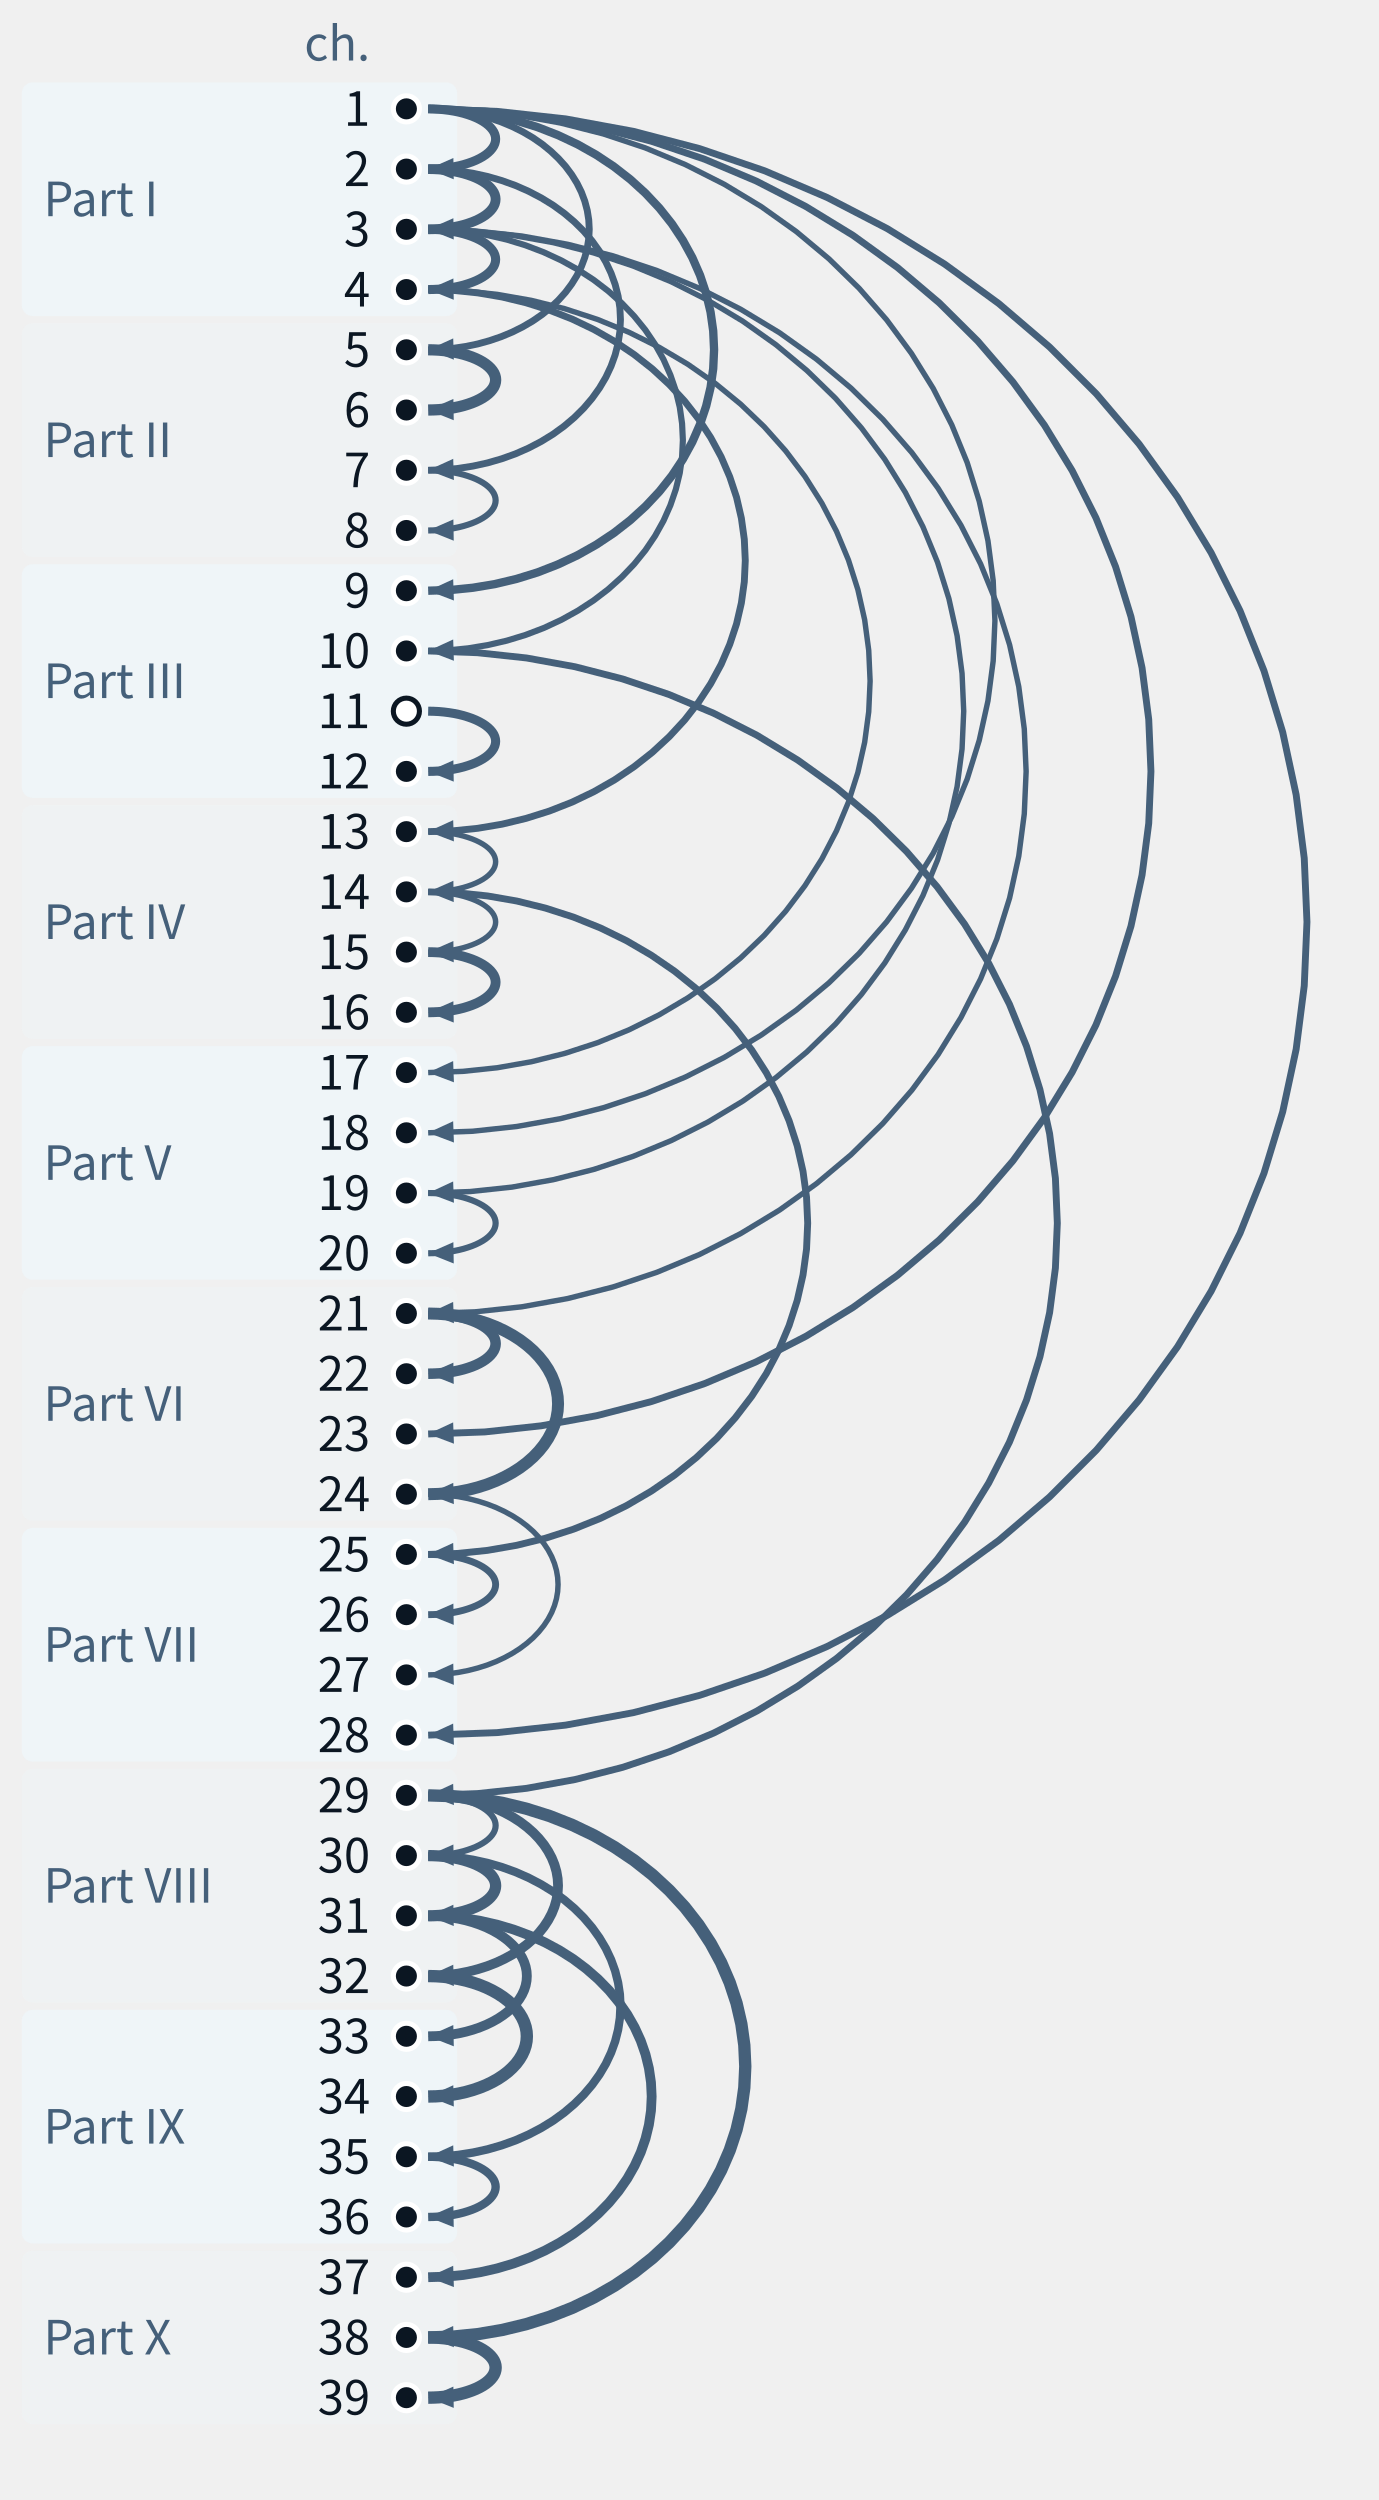
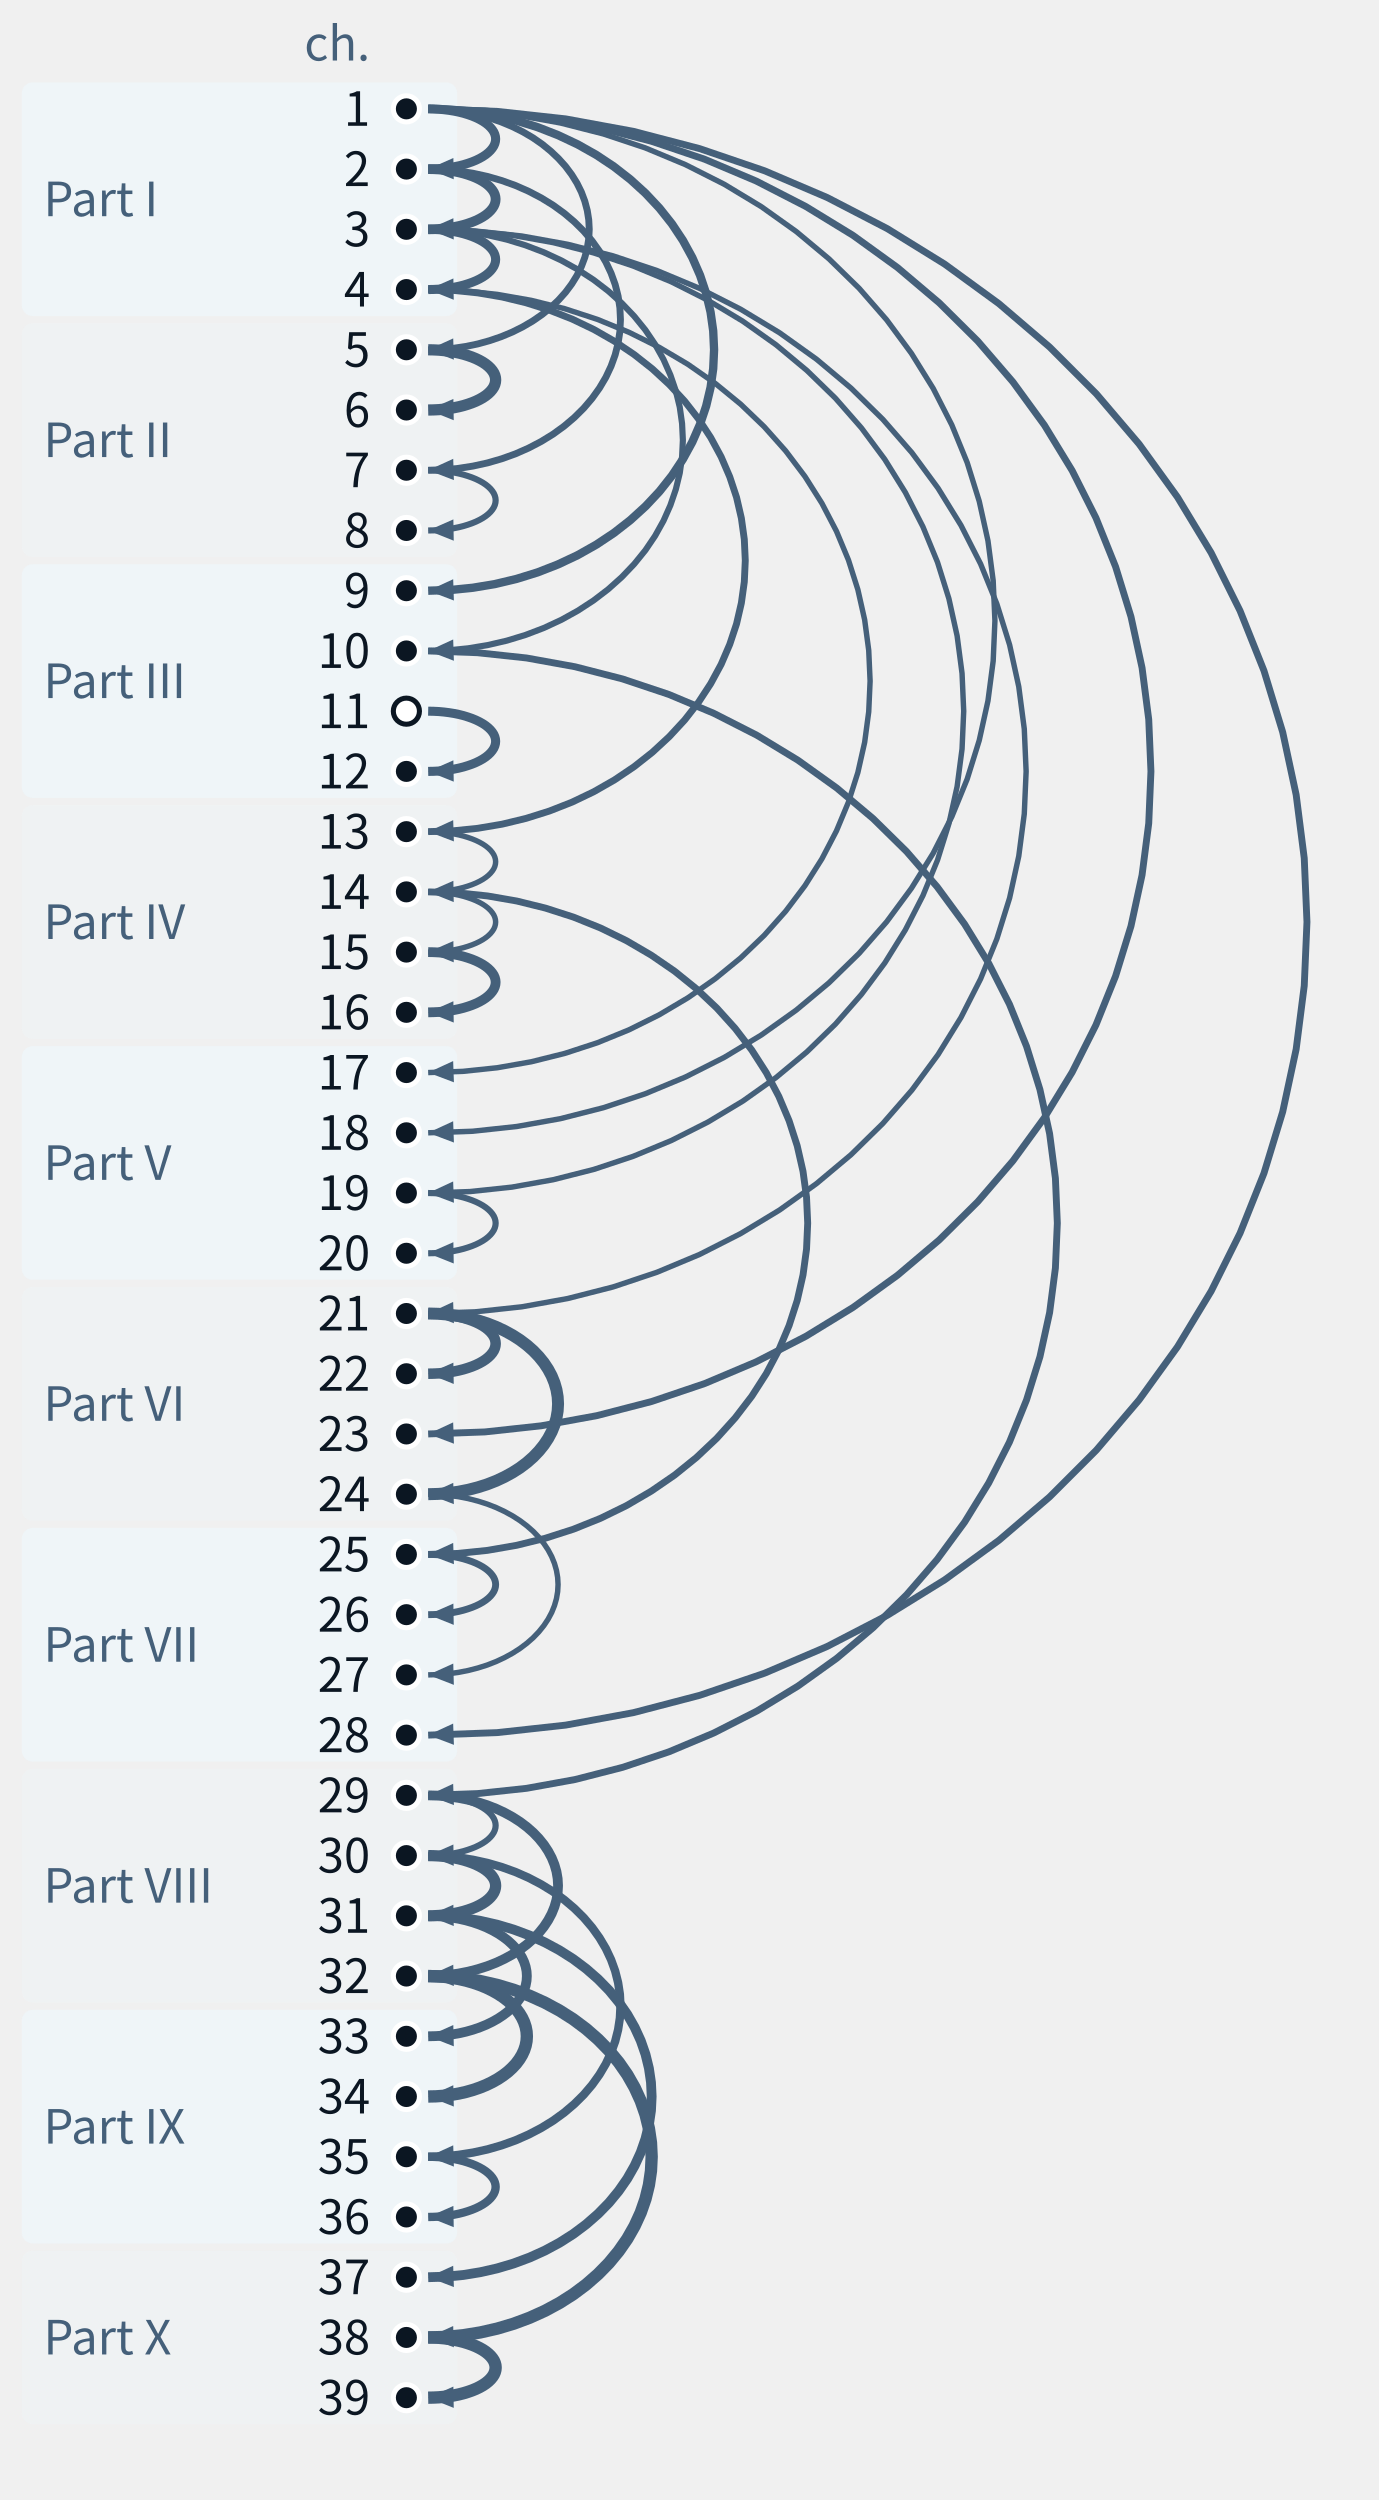
- <svg xmlns="http://www.w3.org/2000/svg" class="tr-fig" data-tr-fig="coda-dependency-tree" data-lang="en" viewBox="0 0 380 689" width="380" height="689" font-family="'Noto Sans SC', 'Noto Sans CJK SC', 'Source Sans 3', 'PingFang SC', 'Microsoft YaHei', system-ui, sans-serif" role="img" aria-label="39 dots run down the page for chapters 1 to 39, grouped on the left into the parts with their names. Every dot except chapter 1 and the hollow ones receives one arrow, an arc bulging to the right, from the chapter it refers back to most; the thicker the arrow, the more mentions. Chapter 1 sends 6 (to chapters 2, 5, 9, 18, 23, 28); chapter 3 sends 4 (to chapters 4, 10, 19, 21); chapter 29 sends 3 (to chapters 30, 32, 38). Chapter 11 is a hollow dot with no arrow.">
+ <svg xmlns="http://www.w3.org/2000/svg" class="tr-fig" data-tr-fig="coda-dependency-tree" data-lang="en" viewBox="0 0 380 689" width="380" height="689" font-family="'Noto Sans SC', 'Noto Sans CJK SC', 'Source Sans 3', 'PingFang SC', 'Microsoft YaHei', system-ui, sans-serif" role="img" aria-label="39 dots run down the page for chapters 1 to 39, grouped on the left into the parts with their names. Every dot except chapter 1 and the hollow ones receives one arrow, an arc bulging to the right, from the chapter it refers back to most; the thicker the arrow, the more mentions. Chapter 1 sends 6 (to chapters 2, 5, 9, 18, 23, 28); chapter 3 sends 4 (to chapters 4, 10, 19, 21); chapter 2 sends 2 (to chapters 3, 7). Chapter 11 is a hollow dot with no arrow.">
  <style>.ts-ink{stroke:#0b1622}.tf-ink{fill:#0b1622}.ts-dim{stroke:#45607a}.tf-dim{fill:#45607a}.ts-faint{stroke:#9db3c4}.tf-faint{fill:#9db3c4}.ts-edge{stroke:#b9d0dd}.tf-edge{fill:#b9d0dd}.ts-hot{stroke:#5f9bb5}.tf-hot{fill:#5f9bb5}.ts-bg{stroke:#ffffff}.tf-bg{fill:#ffffff}.ts-panel{stroke:#eef5f9}.tf-panel{fill:#eef5f9}.ts-sheet{stroke:#f7fbfd}.tf-sheet{fill:#f7fbfd}.ts-cyan{stroke:#007c8a}.tf-cyan{fill:#007c8a}.ts-magenta{stroke:#b0128f}.tf-magenta{fill:#b0128f}.ts-amber{stroke:#946200}.tf-amber{fill:#946200}.ts-violet{stroke:#5a45c8}.tf-violet{fill:#5a45c8}.ts-ok{stroke:#087a4c}.tf-ok{fill:#087a4c}.ts-warn{stroke:#c21f3a}.tf-warn{fill:#c21f3a}.ts-blue{stroke:#1d5fd0}.tf-blue{fill:#1d5fd0}.ts-orange{stroke:#b85410}.tf-orange{fill:#b85410}.ts-sigma{stroke:#28405a}.tf-sigma{fill:#28405a}@media (prefers-color-scheme:dark){.ts-ink{stroke:#d4efff}.tf-ink{fill:#d4efff}.ts-dim{stroke:#6f8ea5}.tf-dim{fill:#6f8ea5}.ts-faint{stroke:#34506a}.tf-faint{fill:#34506a}.ts-edge{stroke:#143049}.tf-edge{fill:#143049}.ts-hot{stroke:#1f5d7c}.tf-hot{fill:#1f5d7c}.ts-bg{stroke:#03060c}.tf-bg{fill:#03060c}.ts-panel{stroke:#07101b}.tf-panel{fill:#07101b}.ts-sheet{stroke:#050c16}.tf-sheet{fill:#050c16}.ts-cyan{stroke:#19f0ff}.tf-cyan{fill:#19f0ff}.ts-magenta{stroke:#ff2fd0}.tf-magenta{fill:#ff2fd0}.ts-amber{stroke:#ffc83d}.tf-amber{fill:#ffc83d}.ts-violet{stroke:#9d8cff}.tf-violet{fill:#9d8cff}.ts-ok{stroke:#46ffb2}.tf-ok{fill:#46ffb2}.ts-warn{stroke:#ff5064}.tf-warn{fill:#ff5064}.ts-blue{stroke:#2a7bff}.tf-blue{fill:#2a7bff}.ts-orange{stroke:#ff8a3c}.tf-orange{fill:#ff8a3c}.ts-sigma{stroke:#cfe3ff}.tf-sigma{fill:#cfe3ff}}</style>
  <rect x="6" y="22.7" width="120" height="64.4" rx="3" class="tf-panel" fill-opacity="0.9" />
  <text class="tf-dim" x="12" y="59.58" font-size="13">Part I</text>
  <rect x="6" y="89.1" width="120" height="64.4" rx="3" class="tf-panel" fill-opacity="0.35" />
  <text class="tf-dim" x="12" y="125.98" font-size="13">Part II</text>
  <rect x="6" y="155.5" width="120" height="64.4" rx="3" class="tf-panel" fill-opacity="0.9" />
  <text class="tf-dim" x="12" y="192.38" font-size="13">Part III</text>
  <rect x="6" y="221.9" width="120" height="64.4" rx="3" class="tf-panel" fill-opacity="0.35" />
  <text class="tf-dim" x="12" y="258.78" font-size="13">Part IV</text>
  <rect x="6" y="288.3" width="120" height="64.4" rx="3" class="tf-panel" fill-opacity="0.9" />
  <text class="tf-dim" x="12" y="325.18" font-size="13">Part V</text>
  <rect x="6" y="354.7" width="120" height="64.4" rx="3" class="tf-panel" fill-opacity="0.35" />
  <text class="tf-dim" x="12" y="391.58" font-size="13">Part VI</text>
  <rect x="6" y="421.1" width="120" height="64.4" rx="3" class="tf-panel" fill-opacity="0.9" />
  <text class="tf-dim" x="12" y="457.98" font-size="13">Part VII</text>
  <rect x="6" y="487.5" width="120" height="64.4" rx="3" class="tf-panel" fill-opacity="0.35" />
  <text class="tf-dim" x="12" y="524.38" font-size="13">Part VIII</text>
  <rect x="6" y="553.9" width="120" height="64.4" rx="3" class="tf-panel" fill-opacity="0.9" />
  <text class="tf-dim" x="12" y="590.78" font-size="13">Part IX</text>
  <rect x="6" y="620.3" width="120" height="47.8" rx="3" class="tf-panel" fill-opacity="0.35" />
  <text class="tf-dim" x="12" y="648.88" font-size="13">Part X</text>
  <path d="M118 30 L137 30.69 L155.89 32.76 L174.54 36.19 L192.84 40.97 L210.69 47.06 L227.96 54.43 L244.55 63.02 L260.36 72.8 L275.3 83.69 L289.26 95.64 L302.17 108.56 L313.94 122.38 L324.51 137.01 L333.8 152.36 L341.76 168.34 L348.35 184.85 L353.51 201.78 L357.22 219.04 L359.45 236.52 L360.2 254.1 L359.45 271.68 L357.22 289.16 L353.51 306.42 L348.35 323.35 L341.76 339.86 L333.8 355.84 L324.51 371.19 L313.94 385.82 L302.17 399.64 L289.26 412.56 L275.3 424.51 L260.36 435.4 L244.55 445.18 L227.96 453.77 L210.69 461.14 L192.84 467.23 L174.54 472.01 L155.89 475.44 L137 477.51 L118 478.2" class="ts-dim" stroke-width="1.9" stroke-linejoin="round" fill="none" />
  <path d="M118 478.2 L124.89 475.01 L125.1 480.88Z" class="tf-dim" />
  <path d="M118 30 L133.63 30.56 L149.16 32.25 L164.5 35.05 L179.56 38.94 L194.23 43.9 L208.43 49.9 L222.08 56.91 L235.09 64.87 L247.37 73.75 L258.86 83.48 L269.47 94.01 L279.16 105.27 L287.85 117.19 L295.49 129.7 L302.04 142.72 L307.45 156.17 L311.7 169.97 L314.75 184.04 L316.59 198.27 L317.2 212.6 L316.59 226.93 L314.75 241.16 L311.7 255.23 L307.45 269.03 L302.04 282.48 L295.49 295.5 L287.85 308.01 L279.16 319.93 L269.47 331.19 L258.86 341.72 L247.37 351.45 L235.09 360.33 L222.08 368.29 L208.43 375.3 L194.23 381.3 L179.56 386.26 L164.5 390.15 L149.16 392.95 L133.63 394.64 L118 395.2" class="ts-dim" stroke-width="1.9" stroke-linejoin="round" fill="none" />
  <path d="M118 395.2 L124.89 392.01 L125.1 397.89Z" class="tf-dim" />
  <path d="M118 179.4 L131.6 179.89 L145.13 181.34 L158.48 183.76 L171.58 187.12 L184.36 191.4 L196.72 196.59 L208.6 202.64 L219.92 209.52 L230.61 217.18 L240.61 225.59 L249.85 234.68 L258.28 244.41 L265.85 254.7 L272.5 265.51 L278.2 276.75 L282.91 288.37 L286.61 300.29 L289.27 312.43 L290.87 324.73 L291.4 337.1 L290.87 349.47 L289.27 361.77 L286.61 373.91 L282.91 385.83 L278.2 397.45 L272.5 408.69 L265.85 419.5 L258.28 429.79 L249.85 439.52 L240.61 448.61 L230.61 457.02 L219.92 464.68 L208.6 471.56 L196.72 477.61 L184.36 482.8 L171.58 487.08 L158.48 490.44 L145.13 492.86 L131.6 494.31 L118 494.8" class="ts-dim" stroke-width="1.9" stroke-linejoin="round" fill="none" />
  <path d="M118 494.8 L124.89 491.61 L125.1 497.49Z" class="tf-dim" />
  <path d="M118 63.2 L130.93 63.66 L143.78 65.04 L156.47 67.33 L168.93 70.51 L181.07 74.57 L192.82 79.48 L204.11 85.22 L214.87 91.73 L225.03 99 L234.53 106.96 L243.31 115.57 L251.33 124.78 L258.52 134.54 L264.84 144.77 L270.26 155.43 L274.73 166.43 L278.25 177.72 L280.77 189.23 L282.29 200.88 L282.8 212.6 L282.29 224.32 L280.77 235.97 L278.25 247.48 L274.73 258.77 L270.26 269.77 L264.84 280.43 L258.52 290.66 L251.33 300.42 L243.31 309.63 L234.53 318.24 L225.03 326.2 L214.87 333.47 L204.11 339.98 L192.82 345.72 L181.07 350.63 L168.93 354.69 L156.47 357.87 L143.78 360.16 L130.93 361.54 L118 362" class="ts-dim" stroke-width="1.5" stroke-linejoin="round" fill="none" />
  <path d="M118 362 L124.89 358.81 L125.1 364.69Z" class="tf-dim" />
  <path d="M118 30 L130.26 30.43 L142.44 31.74 L154.46 33.9 L166.27 36.91 L177.78 40.74 L188.91 45.38 L199.61 50.79 L209.81 56.95 L219.44 63.81 L228.45 71.33 L236.78 79.46 L244.37 88.16 L251.18 97.38 L257.18 107.04 L262.31 117.1 L266.56 127.5 L269.88 138.16 L272.28 149.03 L273.72 160.03 L274.2 171.1 L273.72 182.17 L272.28 193.17 L269.88 204.04 L266.56 214.7 L262.31 225.1 L257.18 235.16 L251.18 244.82 L244.37 254.04 L236.78 262.74 L228.45 270.87 L219.44 278.39 L209.81 285.25 L199.61 291.41 L188.91 296.82 L177.78 301.46 L166.27 305.29 L154.46 308.3 L142.44 310.46 L130.26 311.77 L118 312.2" class="ts-dim" stroke-width="1.5" stroke-linejoin="round" fill="none" />
  <path d="M118 312.2 L124.89 309.01 L125.1 314.89Z" class="tf-dim" />
  <path d="M118 63.2 L129.58 63.61 L141.09 64.83 L152.46 66.87 L163.61 69.7 L174.48 73.31 L185.01 77.67 L195.12 82.77 L204.76 88.56 L213.86 95.02 L222.37 102.1 L230.24 109.75 L237.41 117.94 L243.85 126.61 L249.51 135.71 L254.36 145.18 L258.38 154.96 L261.52 165 L263.78 175.23 L265.14 185.58 L265.6 196 L265.14 206.42 L263.78 216.77 L261.52 227 L258.38 237.04 L254.36 246.82 L249.51 256.29 L243.85 265.39 L237.41 274.06 L230.24 282.25 L222.37 289.9 L213.86 296.98 L204.76 303.44 L195.12 309.23 L185.01 314.33 L174.48 318.69 L163.61 322.3 L152.46 325.13 L141.09 327.17 L129.58 328.39 L118 328.8" class="ts-dim" stroke-width="1.5" stroke-linejoin="round" fill="none" />
  <path d="M118 328.8 L124.89 325.61 L125.1 331.49Z" class="tf-dim" />
  <path d="M118 79.8 L127.56 80.13 L137.05 81.13 L146.43 82.78 L155.64 85.08 L164.61 88.01 L173.3 91.56 L181.64 95.7 L189.59 100.41 L197.1 105.65 L204.13 111.4 L210.62 117.62 L216.54 124.28 L221.85 131.32 L226.52 138.71 L230.53 146.41 L233.84 154.36 L236.43 162.51 L238.3 170.82 L239.42 179.23 L239.8 187.7 L239.42 196.17 L238.3 204.58 L236.43 212.89 L233.84 221.04 L230.53 228.99 L226.52 236.69 L221.85 244.08 L216.54 251.12 L210.62 257.78 L204.13 264 L197.1 269.75 L189.59 274.99 L181.64 279.7 L173.3 283.84 L164.61 287.39 L155.64 290.32 L146.43 292.62 L137.05 294.27 L127.56 295.27 L118 295.6" class="ts-dim" stroke-width="1.5" stroke-linejoin="round" fill="none" />
  <path d="M118 295.6 L124.89 292.42 L125.1 298.29Z" class="tf-dim" />
  <path d="M118 245.8 L126.21 246.08 L134.36 246.92 L142.42 248.32 L150.32 250.27 L158.03 252.75 L165.49 255.75 L172.65 259.25 L179.48 263.24 L185.93 267.67 L191.96 272.54 L197.54 277.81 L202.62 283.44 L207.19 289.4 L211.2 295.65 L214.64 302.16 L217.48 308.89 L219.71 315.79 L221.31 322.82 L222.28 329.94 L222.6 337.1 L222.28 344.26 L221.31 351.38 L219.71 358.41 L217.48 365.31 L214.64 372.04 L211.2 378.55 L207.19 384.8 L202.62 390.76 L197.54 396.39 L191.96 401.66 L185.93 406.53 L179.48 410.96 L172.65 414.95 L165.49 418.45 L158.03 421.45 L150.32 423.93 L142.42 425.88 L134.36 427.28 L126.21 428.12 L118 428.4" class="ts-dim" stroke-width="1.9" stroke-linejoin="round" fill="none" />
  <path d="M118 428.4 L124.9 425.22 L125.1 431.1Z" class="tf-dim" />
  <path d="M118 79.8 L124.86 80.03 L131.67 80.72 L138.4 81.86 L145.01 83.46 L151.45 85.49 L157.68 87.94 L163.67 90.81 L169.37 94.07 L174.76 97.7 L179.8 101.68 L184.46 105.99 L188.71 110.59 L192.52 115.47 L195.87 120.59 L198.75 125.91 L201.12 131.42 L202.99 137.06 L204.32 142.81 L205.13 148.64 L205.4 154.5 L205.13 160.36 L204.32 166.19 L202.99 171.94 L201.12 177.58 L198.75 183.09 L195.87 188.41 L192.52 193.53 L188.71 198.41 L184.46 203.01 L179.8 207.32 L174.76 211.3 L169.37 214.93 L163.67 218.19 L157.68 221.06 L151.45 223.51 L145.01 225.54 L138.4 227.14 L131.67 228.28 L124.86 228.97 L118 229.2" class="ts-dim" stroke-width="1.9" stroke-linejoin="round" fill="none" />
  <path d="M118 229.2 L124.9 226.03 L125.09 231.9Z" class="tf-dim" />
-   <path d="M118 494.8 L124.86 495.03 L131.67 495.72 L138.4 496.86 L145.01 498.46 L151.45 500.49 L157.68 502.94 L163.67 505.81 L169.37 509.07 L174.76 512.7 L179.8 516.68 L184.46 520.99 L188.71 525.59 L192.52 530.47 L195.87 535.59 L198.75 540.91 L201.12 546.42 L202.99 552.06 L204.32 557.81 L205.13 563.64 L205.4 569.5 L205.13 575.36 L204.32 581.19 L202.99 586.94 L201.12 592.58 L198.75 598.09 L195.87 603.41 L192.52 608.53 L188.71 613.41 L184.46 618.01 L179.8 622.32 L174.76 626.3 L169.37 629.93 L163.67 633.19 L157.68 636.06 L151.45 638.51 L145.01 640.54 L138.4 642.14 L131.67 643.28 L124.86 643.97 L118 644.2" class="ts-dim" stroke-width="3.4" stroke-linejoin="round" fill="none" />
-   <path d="M118 644.2 L124.9 641.03 L125.09 646.9Z" class="tf-dim" />
  <path d="M118 30 L124.18 30.2 L130.33 30.82 L136.4 31.83 L142.35 33.25 L148.16 35.05 L153.77 37.24 L159.17 39.78 L164.32 42.68 L169.18 45.91 L173.72 49.45 L177.92 53.28 L181.75 57.37 L185.19 61.71 L188.21 66.26 L190.8 70.99 L192.94 75.88 L194.62 80.9 L195.83 86.01 L196.56 91.19 L196.8 96.4 L196.56 101.61 L195.83 106.79 L194.62 111.9 L192.94 116.92 L190.8 121.81 L188.21 126.54 L185.19 131.09 L181.75 135.43 L177.92 139.52 L173.72 143.35 L169.18 146.89 L164.32 150.12 L159.17 153.02 L153.77 155.56 L148.16 157.75 L142.35 159.55 L136.4 160.97 L130.33 161.98 L124.18 162.6 L118 162.8" class="ts-dim" stroke-width="2.3" stroke-linejoin="round" fill="none" />
  <path d="M118 162.8 L124.9 159.63 L125.09 165.51Z" class="tf-dim" />
  <path d="M118 63.2 L123.51 63.38 L128.98 63.92 L134.39 64.81 L139.69 66.04 L144.86 67.62 L149.87 69.53 L154.68 71.76 L159.26 74.3 L163.59 77.12 L167.64 80.22 L171.38 83.57 L174.79 87.15 L177.86 90.94 L180.55 94.92 L182.86 99.07 L184.76 103.35 L186.26 107.74 L187.34 112.21 L187.98 116.74 L188.2 121.3 L187.98 125.86 L187.34 130.39 L186.26 134.86 L184.76 139.25 L182.86 143.53 L180.55 147.68 L177.86 151.66 L174.79 155.45 L171.38 159.03 L167.64 162.38 L163.59 165.48 L159.26 168.3 L154.68 170.84 L149.87 173.07 L144.86 174.98 L139.69 176.56 L134.39 177.79 L128.98 178.68 L123.51 179.22 L118 179.4" class="ts-dim" stroke-width="1.7" stroke-linejoin="round" fill="none" />
  <path d="M118 179.4 L124.9 176.23 L125.09 182.11Z" class="tf-dim" />
  <path d="M118 528 L122.83 528.15 L127.64 528.61 L132.38 529.38 L137.04 530.44 L141.57 531.79 L145.97 533.43 L150.19 535.34 L154.21 537.51 L158.01 539.93 L161.56 542.59 L164.84 545.46 L167.84 548.53 L170.52 551.78 L172.89 555.19 L174.91 558.74 L176.59 562.41 L177.9 566.17 L178.84 570.01 L179.41 573.89 L179.6 577.8 L179.41 581.71 L178.84 585.59 L177.9 589.43 L176.59 593.19 L174.91 596.86 L172.89 600.41 L170.52 603.82 L167.84 607.07 L164.84 610.14 L161.56 613.01 L158.01 615.67 L154.21 618.09 L150.19 620.26 L145.97 622.17 L141.57 623.81 L137.04 625.16 L132.38 626.22 L127.64 626.99 L122.83 627.45 L118 627.6" class="ts-dim" stroke-width="2.7" stroke-linejoin="round" fill="none" />
  <path d="M118 627.6 L124.9 624.44 L125.09 630.32Z" class="tf-dim" />
+   <path d="M118 544.6 L122.83 544.75 L127.64 545.21 L132.38 545.98 L137.04 547.04 L141.57 548.39 L145.97 550.03 L150.19 551.94 L154.21 554.11 L158.01 556.53 L161.56 559.19 L164.84 562.06 L167.84 565.13 L170.52 568.38 L172.89 571.79 L174.91 575.34 L176.59 579.01 L177.9 582.77 L178.84 586.61 L179.41 590.49 L179.6 594.4 L179.41 598.31 L178.84 602.19 L177.9 606.03 L176.59 609.79 L174.91 613.46 L172.89 617.01 L170.52 620.42 L167.84 623.67 L164.84 626.74 L161.56 629.61 L158.01 632.27 L154.21 634.69 L150.19 636.86 L145.97 638.77 L141.57 640.41 L137.04 641.76 L132.38 642.82 L127.64 643.59 L122.83 644.05 L118 644.2" class="ts-dim" stroke-width="3.4" stroke-linejoin="round" fill="none" />
+   <path d="M118 644.2 L124.9 641.04 L125.09 646.92Z" class="tf-dim" />
  <path d="M118 46.6 L122.16 46.73 L126.29 47.11 L130.37 47.75 L134.38 48.63 L138.28 49.76 L142.06 51.12 L145.69 52.72 L149.15 54.53 L152.42 56.54 L155.48 58.76 L158.3 61.15 L160.88 63.71 L163.19 66.42 L165.22 69.26 L166.97 72.22 L168.41 75.28 L169.54 78.41 L170.35 81.61 L170.84 84.84 L171 88.1 L170.84 91.36 L170.35 94.59 L169.54 97.79 L168.41 100.92 L166.97 103.98 L165.22 106.94 L163.19 109.78 L160.88 112.49 L158.3 115.05 L155.48 117.44 L152.42 119.66 L149.15 121.67 L145.69 123.48 L142.06 125.08 L138.28 126.44 L134.38 127.57 L130.37 128.45 L126.29 129.09 L122.16 129.47 L118 129.6" class="ts-dim" stroke-width="1.9" stroke-linejoin="round" fill="none" />
  <path d="M118 129.6 L124.91 126.45 L125.09 132.32Z" class="tf-dim" />
  <path d="M118 511.4 L122.16 511.53 L126.29 511.91 L130.37 512.55 L134.38 513.43 L138.28 514.56 L142.06 515.92 L145.69 517.52 L149.15 519.33 L152.42 521.34 L155.48 523.56 L158.3 525.95 L160.88 528.51 L163.19 531.22 L165.22 534.06 L166.97 537.02 L168.41 540.08 L169.54 543.21 L170.35 546.41 L170.84 549.64 L171 552.9 L170.84 556.16 L170.35 559.39 L169.54 562.59 L168.41 565.72 L166.97 568.78 L165.22 571.74 L163.19 574.58 L160.88 577.29 L158.3 579.85 L155.48 582.24 L152.42 584.46 L149.15 586.47 L145.69 588.28 L142.06 589.88 L138.28 591.24 L134.38 592.37 L130.37 593.25 L126.29 593.89 L122.16 594.27 L118 594.4" class="ts-dim" stroke-width="2.3" stroke-linejoin="round" fill="none" />
  <path d="M118 594.4 L124.91 591.25 L125.09 597.12Z" class="tf-dim" />
  <path d="M118 30 L121.48 30.1 L124.95 30.41 L128.36 30.92 L131.72 31.62 L134.99 32.53 L138.16 33.62 L141.2 34.89 L144.1 36.34 L146.84 37.95 L149.4 39.72 L151.76 41.64 L153.92 43.69 L155.86 45.85 L157.56 48.13 L159.02 50.49 L160.23 52.94 L161.17 55.45 L161.85 58.01 L162.26 60.6 L162.4 63.2 L162.26 65.8 L161.85 68.39 L161.17 70.95 L160.23 73.46 L159.02 75.91 L157.56 78.27 L155.86 80.55 L153.92 82.71 L151.76 84.76 L149.4 86.68 L146.84 88.45 L144.1 90.06 L141.2 91.51 L138.16 92.78 L134.99 93.87 L131.72 94.78 L128.36 95.48 L124.95 95.99 L121.48 96.3 L118 96.4" class="ts-dim" stroke-width="1.9" stroke-linejoin="round" fill="none" />
  <path d="M118 96.4 L124.91 93.26 L125.08 99.13Z" class="tf-dim" />
  <path d="M118 362 L120.81 362.08 L123.6 362.31 L126.36 362.69 L129.06 363.22 L131.7 363.9 L134.25 364.71 L136.71 365.67 L139.04 366.76 L141.25 367.97 L143.31 369.29 L145.22 370.73 L146.96 372.26 L148.52 373.89 L149.9 375.6 L151.07 377.37 L152.05 379.21 L152.81 381.09 L153.36 383 L153.69 384.95 L153.8 386.9 L153.69 388.85 L153.36 390.8 L152.81 392.71 L152.05 394.59 L151.07 396.43 L149.9 398.2 L148.52 399.91 L146.96 401.54 L145.22 403.07 L143.31 404.51 L141.25 405.83 L139.04 407.04 L136.71 408.13 L134.25 409.09 L131.7 409.9 L129.06 410.58 L126.36 411.11 L123.6 411.49 L120.81 411.72 L118 411.8" class="ts-dim" stroke-width="3.3" stroke-linejoin="round" fill="none" />
  <path d="M118 411.8 L124.92 408.67 L125.08 414.55Z" class="tf-dim" />
  <path d="M118 411.8 L120.81 411.88 L123.6 412.11 L126.36 412.49 L129.06 413.02 L131.7 413.7 L134.25 414.51 L136.71 415.47 L139.04 416.56 L141.25 417.77 L143.31 419.09 L145.22 420.53 L146.96 422.06 L148.52 423.69 L149.9 425.4 L151.07 427.17 L152.05 429.01 L152.81 430.89 L153.36 432.8 L153.69 434.75 L153.8 436.7 L153.69 438.65 L153.36 440.6 L152.81 442.51 L152.05 444.39 L151.07 446.23 L149.9 448 L148.52 449.71 L146.96 451.34 L145.22 452.87 L143.31 454.31 L141.25 455.63 L139.04 456.84 L136.71 457.93 L134.25 458.89 L131.7 459.7 L129.06 460.38 L126.36 460.91 L123.6 461.29 L120.81 461.52 L118 461.6" class="ts-dim" stroke-width="1.5" stroke-linejoin="round" fill="none" />
  <path d="M118 461.6 L124.92 458.47 L125.08 464.35Z" class="tf-dim" />
  <path d="M118 494.8 L120.81 494.88 L123.6 495.11 L126.36 495.49 L129.06 496.02 L131.7 496.7 L134.25 497.51 L136.71 498.47 L139.04 499.56 L141.25 500.77 L143.31 502.09 L145.22 503.53 L146.96 505.06 L148.52 506.69 L149.9 508.4 L151.07 510.17 L152.05 512.01 L152.81 513.89 L153.36 515.8 L153.69 517.75 L153.8 519.7 L153.69 521.65 L153.36 523.6 L152.81 525.51 L152.05 527.39 L151.07 529.23 L149.9 531 L148.52 532.71 L146.96 534.34 L145.22 535.87 L143.31 537.31 L141.25 538.63 L139.04 539.84 L136.71 540.93 L134.25 541.89 L131.7 542.7 L129.06 543.38 L126.36 543.91 L123.6 544.29 L120.81 544.52 L118 544.6" class="ts-dim" stroke-width="2.7" stroke-linejoin="round" fill="none" />
  <path d="M118 544.6 L124.92 541.47 L125.08 547.35Z" class="tf-dim" />
  <path d="M118 528 L120.13 528.05 L122.26 528.2 L124.35 528.46 L126.41 528.81 L128.41 529.26 L130.35 529.81 L132.21 530.45 L133.99 531.17 L135.66 531.98 L137.23 532.86 L138.68 533.82 L140.01 534.84 L141.19 535.93 L142.24 537.06 L143.13 538.25 L143.87 539.47 L144.45 540.72 L144.87 542 L145.12 543.3 L145.2 544.6 L145.12 545.9 L144.87 547.2 L144.45 548.48 L143.87 549.73 L143.13 550.95 L142.24 552.14 L141.19 553.27 L140.01 554.36 L138.68 555.38 L137.23 556.34 L135.66 557.22 L133.99 558.03 L132.21 558.75 L130.35 559.39 L128.41 559.94 L126.41 560.39 L124.35 560.74 L122.26 561 L120.13 561.15 L118 561.2" class="ts-dim" stroke-width="2.7" stroke-linejoin="round" fill="none" />
  <path d="M118 561.2 L124.93 558.09 L125.07 563.97Z" class="tf-dim" />
  <path d="M118 544.6 L120.13 544.65 L122.26 544.8 L124.35 545.06 L126.41 545.41 L128.41 545.86 L130.35 546.41 L132.21 547.05 L133.99 547.77 L135.66 548.58 L137.23 549.46 L138.68 550.42 L140.01 551.44 L141.19 552.53 L142.24 553.66 L143.13 554.85 L143.87 556.07 L144.45 557.32 L144.87 558.6 L145.12 559.9 L145.2 561.2 L145.12 562.5 L144.87 563.8 L144.45 565.08 L143.87 566.33 L143.13 567.55 L142.24 568.74 L141.19 569.87 L140.01 570.96 L138.68 571.98 L137.23 572.94 L135.66 573.82 L133.99 574.63 L132.21 575.35 L130.35 575.99 L128.41 576.54 L126.41 576.99 L124.35 577.34 L122.26 577.6 L120.13 577.75 L118 577.8" class="ts-dim" stroke-width="3.4" stroke-linejoin="round" fill="none" />
  <path d="M118 577.8 L124.93 574.69 L125.07 580.57Z" class="tf-dim" />
  <path d="M118 30 L119.46 30.03 L120.91 30.1 L122.34 30.23 L123.75 30.41 L125.12 30.63 L126.44 30.9 L127.72 31.22 L128.93 31.59 L130.08 31.99 L131.15 32.43 L132.14 32.91 L133.05 33.42 L133.86 33.96 L134.57 34.53 L135.18 35.12 L135.69 35.74 L136.09 36.36 L136.37 37 L136.54 37.65 L136.6 38.3 L136.54 38.95 L136.37 39.6 L136.09 40.24 L135.69 40.86 L135.18 41.48 L134.57 42.07 L133.86 42.64 L133.05 43.18 L132.14 43.69 L131.15 44.17 L130.08 44.61 L128.93 45.01 L127.72 45.38 L126.44 45.7 L125.12 45.97 L123.75 46.19 L122.34 46.37 L120.91 46.5 L119.46 46.57 L118 46.6" class="ts-dim" stroke-width="2.5" stroke-linejoin="round" fill="none" />
  <path d="M118 46.6 L124.95 43.54 L125.05 49.42Z" class="tf-dim" />
  <path d="M118 46.6 L119.46 46.63 L120.91 46.7 L122.34 46.83 L123.75 47.01 L125.12 47.23 L126.44 47.5 L127.72 47.82 L128.93 48.19 L130.08 48.59 L131.15 49.03 L132.14 49.51 L133.05 50.02 L133.86 50.56 L134.57 51.13 L135.18 51.72 L135.69 52.34 L136.09 52.96 L136.37 53.6 L136.54 54.25 L136.6 54.9 L136.54 55.55 L136.37 56.2 L136.09 56.84 L135.69 57.46 L135.18 58.08 L134.57 58.67 L133.86 59.24 L133.05 59.78 L132.14 60.29 L131.15 60.77 L130.08 61.21 L128.93 61.61 L127.72 61.98 L126.44 62.3 L125.12 62.57 L123.75 62.79 L122.34 62.97 L120.91 63.1 L119.46 63.17 L118 63.2" class="ts-dim" stroke-width="2.7" stroke-linejoin="round" fill="none" />
  <path d="M118 63.2 L124.95 60.14 L125.05 66.02Z" class="tf-dim" />
  <path d="M118 63.2 L119.46 63.23 L120.91 63.3 L122.34 63.43 L123.75 63.61 L125.12 63.83 L126.44 64.1 L127.72 64.42 L128.93 64.79 L130.08 65.19 L131.15 65.63 L132.14 66.11 L133.05 66.62 L133.86 67.16 L134.57 67.73 L135.18 68.32 L135.69 68.94 L136.09 69.56 L136.37 70.2 L136.54 70.85 L136.6 71.5 L136.54 72.15 L136.37 72.8 L136.09 73.44 L135.69 74.06 L135.18 74.68 L134.57 75.27 L133.86 75.84 L133.05 76.38 L132.14 76.89 L131.15 77.37 L130.08 77.81 L128.93 78.21 L127.72 78.58 L126.44 78.9 L125.12 79.17 L123.75 79.39 L122.34 79.57 L120.91 79.7 L119.46 79.77 L118 79.8" class="ts-dim" stroke-width="2.5" stroke-linejoin="round" fill="none" />
  <path d="M118 79.8 L124.95 76.74 L125.05 82.62Z" class="tf-dim" />
  <path d="M118 96.4 L119.46 96.43 L120.91 96.5 L122.34 96.63 L123.75 96.81 L125.12 97.03 L126.44 97.3 L127.72 97.62 L128.93 97.99 L130.08 98.39 L131.15 98.83 L132.14 99.31 L133.05 99.82 L133.86 100.36 L134.57 100.93 L135.18 101.52 L135.69 102.14 L136.09 102.76 L136.37 103.4 L136.54 104.05 L136.6 104.7 L136.54 105.35 L136.37 106 L136.09 106.64 L135.69 107.26 L135.18 107.88 L134.57 108.47 L133.86 109.04 L133.05 109.58 L132.14 110.09 L131.15 110.57 L130.08 111.01 L128.93 111.41 L127.72 111.78 L126.44 112.1 L125.12 112.37 L123.75 112.59 L122.34 112.77 L120.91 112.9 L119.46 112.97 L118 113" class="ts-dim" stroke-width="3.1" stroke-linejoin="round" fill="none" />
  <path d="M118 113 L124.95 109.94 L125.05 115.82Z" class="tf-dim" />
  <path d="M118 129.6 L119.46 129.63 L120.91 129.7 L122.34 129.83 L123.75 130.01 L125.12 130.23 L126.44 130.5 L127.72 130.82 L128.93 131.19 L130.08 131.59 L131.15 132.03 L132.14 132.51 L133.05 133.02 L133.86 133.56 L134.57 134.13 L135.18 134.72 L135.69 135.34 L136.09 135.96 L136.37 136.6 L136.54 137.25 L136.6 137.9 L136.54 138.55 L136.37 139.2 L136.09 139.84 L135.69 140.46 L135.18 141.08 L134.57 141.67 L133.86 142.24 L133.05 142.78 L132.14 143.29 L131.15 143.77 L130.08 144.21 L128.93 144.61 L127.72 144.98 L126.44 145.3 L125.12 145.57 L123.75 145.79 L122.34 145.97 L120.91 146.1 L119.46 146.17 L118 146.2" class="ts-dim" stroke-width="1.7" stroke-linejoin="round" fill="none" />
  <path d="M118 146.2 L124.95 143.14 L125.05 149.02Z" class="tf-dim" />
  <path d="M118 196 L119.46 196.03 L120.91 196.1 L122.34 196.23 L123.75 196.41 L125.12 196.63 L126.44 196.9 L127.72 197.22 L128.93 197.59 L130.08 197.99 L131.15 198.43 L132.14 198.91 L133.05 199.42 L133.86 199.96 L134.57 200.53 L135.18 201.12 L135.69 201.74 L136.09 202.36 L136.37 203 L136.54 203.65 L136.6 204.3 L136.54 204.95 L136.37 205.6 L136.09 206.24 L135.69 206.86 L135.18 207.48 L134.57 208.07 L133.86 208.64 L133.05 209.18 L132.14 209.69 L131.15 210.17 L130.08 210.61 L128.93 211.01 L127.72 211.38 L126.44 211.7 L125.12 211.97 L123.75 212.19 L122.34 212.37 L120.91 212.5 L119.46 212.57 L118 212.6" class="ts-dim" stroke-width="2.5" stroke-linejoin="round" fill="none" />
  <path d="M118 212.6 L124.95 209.54 L125.05 215.42Z" class="tf-dim" />
  <path d="M118 229.2 L119.46 229.23 L120.91 229.3 L122.34 229.43 L123.75 229.61 L125.12 229.83 L126.44 230.1 L127.72 230.42 L128.93 230.79 L130.08 231.19 L131.15 231.63 L132.14 232.11 L133.05 232.62 L133.86 233.16 L134.57 233.73 L135.18 234.32 L135.69 234.94 L136.09 235.56 L136.37 236.2 L136.54 236.85 L136.6 237.5 L136.54 238.15 L136.37 238.8 L136.09 239.44 L135.69 240.06 L135.18 240.68 L134.57 241.27 L133.86 241.84 L133.05 242.38 L132.14 242.89 L131.15 243.37 L130.08 243.81 L128.93 244.21 L127.72 244.58 L126.44 244.9 L125.12 245.17 L123.75 245.39 L122.34 245.57 L120.91 245.7 L119.46 245.77 L118 245.8" class="ts-dim" stroke-width="1.5" stroke-linejoin="round" fill="none" />
  <path d="M118 245.8 L124.95 242.74 L125.05 248.62Z" class="tf-dim" />
  <path d="M118 245.8 L119.46 245.83 L120.91 245.9 L122.34 246.03 L123.75 246.21 L125.12 246.43 L126.44 246.7 L127.72 247.02 L128.93 247.39 L130.08 247.79 L131.15 248.23 L132.14 248.71 L133.05 249.22 L133.86 249.76 L134.57 250.33 L135.18 250.92 L135.69 251.54 L136.09 252.16 L136.37 252.8 L136.54 253.45 L136.6 254.1 L136.54 254.75 L136.37 255.4 L136.09 256.04 L135.69 256.66 L135.18 257.28 L134.57 257.87 L133.86 258.44 L133.05 258.98 L132.14 259.49 L131.15 259.97 L130.08 260.41 L128.93 260.81 L127.72 261.18 L126.44 261.5 L125.12 261.77 L123.75 261.99 L122.34 262.17 L120.91 262.3 L119.46 262.37 L118 262.4" class="ts-dim" stroke-width="1.5" stroke-linejoin="round" fill="none" />
  <path d="M118 262.4 L124.95 259.34 L125.05 265.22Z" class="tf-dim" />
  <path d="M118 262.4 L119.46 262.43 L120.91 262.5 L122.34 262.63 L123.75 262.81 L125.12 263.03 L126.44 263.3 L127.72 263.62 L128.93 263.99 L130.08 264.39 L131.15 264.83 L132.14 265.31 L133.05 265.82 L133.86 266.36 L134.57 266.93 L135.18 267.52 L135.69 268.14 L136.09 268.76 L136.37 269.4 L136.54 270.05 L136.6 270.7 L136.54 271.35 L136.37 272 L136.09 272.64 L135.69 273.26 L135.18 273.88 L134.57 274.47 L133.86 275.04 L133.05 275.58 L132.14 276.09 L131.15 276.57 L130.08 277.01 L128.93 277.41 L127.72 277.78 L126.44 278.1 L125.12 278.37 L123.75 278.59 L122.34 278.77 L120.91 278.9 L119.46 278.97 L118 279" class="ts-dim" stroke-width="2.7" stroke-linejoin="round" fill="none" />
  <path d="M118 279 L124.95 275.94 L125.05 281.82Z" class="tf-dim" />
  <path d="M118 328.8 L119.46 328.83 L120.91 328.9 L122.34 329.03 L123.75 329.21 L125.12 329.43 L126.44 329.7 L127.72 330.02 L128.93 330.39 L130.08 330.79 L131.15 331.23 L132.14 331.71 L133.05 332.22 L133.86 332.76 L134.57 333.33 L135.18 333.92 L135.69 334.54 L136.09 335.16 L136.37 335.8 L136.54 336.45 L136.6 337.1 L136.54 337.75 L136.37 338.4 L136.09 339.04 L135.69 339.66 L135.18 340.28 L134.57 340.87 L133.86 341.44 L133.05 341.98 L132.14 342.49 L131.15 342.97 L130.08 343.41 L128.93 343.81 L127.72 344.18 L126.44 344.5 L125.12 344.77 L123.75 344.99 L122.34 345.17 L120.91 345.3 L119.46 345.37 L118 345.4" class="ts-dim" stroke-width="1.7" stroke-linejoin="round" fill="none" />
  <path d="M118 345.4 L124.95 342.34 L125.05 348.22Z" class="tf-dim" />
  <path d="M118 362 L119.46 362.03 L120.91 362.1 L122.34 362.23 L123.75 362.41 L125.12 362.63 L126.44 362.9 L127.72 363.22 L128.93 363.59 L130.08 363.99 L131.15 364.43 L132.14 364.91 L133.05 365.42 L133.86 365.96 L134.57 366.53 L135.18 367.12 L135.69 367.74 L136.09 368.36 L136.37 369 L136.54 369.65 L136.6 370.3 L136.54 370.95 L136.37 371.6 L136.09 372.24 L135.69 372.86 L135.18 373.48 L134.57 374.07 L133.86 374.64 L133.05 375.18 L132.14 375.69 L131.15 376.17 L130.08 376.61 L128.93 377.01 L127.72 377.38 L126.44 377.7 L125.12 377.97 L123.75 378.19 L122.34 378.37 L120.91 378.5 L119.46 378.57 L118 378.6" class="ts-dim" stroke-width="2.9" stroke-linejoin="round" fill="none" />
  <path d="M118 378.6 L124.95 375.54 L125.05 381.42Z" class="tf-dim" />
  <path d="M118 428.4 L119.46 428.43 L120.91 428.5 L122.34 428.63 L123.75 428.81 L125.12 429.03 L126.44 429.3 L127.72 429.62 L128.93 429.99 L130.08 430.39 L131.15 430.83 L132.14 431.31 L133.05 431.82 L133.86 432.36 L134.57 432.93 L135.18 433.52 L135.69 434.14 L136.09 434.76 L136.37 435.4 L136.54 436.05 L136.6 436.7 L136.54 437.35 L136.37 438 L136.09 438.64 L135.69 439.26 L135.18 439.88 L134.57 440.47 L133.86 441.04 L133.05 441.58 L132.14 442.09 L131.15 442.57 L130.08 443.01 L128.93 443.41 L127.72 443.78 L126.44 444.1 L125.12 444.37 L123.75 444.59 L122.34 444.77 L120.91 444.9 L119.46 444.97 L118 445" class="ts-dim" stroke-width="1.9" stroke-linejoin="round" fill="none" />
  <path d="M118 445 L124.95 441.94 L125.05 447.82Z" class="tf-dim" />
  <path d="M118 494.8 L119.46 494.83 L120.91 494.9 L122.34 495.03 L123.75 495.21 L125.12 495.43 L126.44 495.7 L127.72 496.02 L128.93 496.39 L130.08 496.79 L131.15 497.23 L132.14 497.71 L133.05 498.22 L133.86 498.76 L134.57 499.33 L135.18 499.92 L135.69 500.54 L136.09 501.16 L136.37 501.8 L136.54 502.45 L136.6 503.1 L136.54 503.75 L136.37 504.4 L136.09 505.04 L135.69 505.66 L135.18 506.28 L134.57 506.87 L133.86 507.44 L133.05 507.98 L132.14 508.49 L131.15 508.97 L130.08 509.41 L128.93 509.81 L127.72 510.18 L126.44 510.5 L125.12 510.77 L123.75 510.99 L122.34 511.17 L120.91 511.3 L119.46 511.37 L118 511.4" class="ts-dim" stroke-width="1.7" stroke-linejoin="round" fill="none" />
  <path d="M118 511.4 L124.95 508.34 L125.05 514.22Z" class="tf-dim" />
  <path d="M118 511.4 L119.46 511.43 L120.91 511.5 L122.34 511.63 L123.75 511.81 L125.12 512.03 L126.44 512.3 L127.72 512.62 L128.93 512.99 L130.08 513.39 L131.15 513.83 L132.14 514.31 L133.05 514.82 L133.86 515.36 L134.57 515.93 L135.18 516.52 L135.69 517.14 L136.09 517.76 L136.37 518.4 L136.54 519.05 L136.6 519.7 L136.54 520.35 L136.37 521 L136.09 521.64 L135.69 522.26 L135.18 522.88 L134.57 523.47 L133.86 524.04 L133.05 524.58 L132.14 525.09 L131.15 525.57 L130.08 526.01 L128.93 526.41 L127.72 526.78 L126.44 527.1 L125.12 527.37 L123.75 527.59 L122.34 527.77 L120.91 527.9 L119.46 527.97 L118 528" class="ts-dim" stroke-width="3.1" stroke-linejoin="round" fill="none" />
  <path d="M118 528 L124.95 524.94 L125.05 530.82Z" class="tf-dim" />
  <path d="M118 594.4 L119.46 594.43 L120.91 594.5 L122.34 594.63 L123.75 594.81 L125.12 595.03 L126.44 595.3 L127.72 595.62 L128.93 595.99 L130.08 596.39 L131.15 596.83 L132.14 597.31 L133.05 597.82 L133.86 598.36 L134.57 598.93 L135.18 599.52 L135.69 600.14 L136.09 600.76 L136.37 601.4 L136.54 602.05 L136.6 602.7 L136.54 603.35 L136.37 604 L136.09 604.64 L135.69 605.26 L135.18 605.88 L134.57 606.47 L133.86 607.04 L133.05 607.58 L132.14 608.09 L131.15 608.57 L130.08 609.01 L128.93 609.41 L127.72 609.78 L126.44 610.1 L125.12 610.37 L123.75 610.59 L122.34 610.77 L120.91 610.9 L119.46 610.97 L118 611" class="ts-dim" stroke-width="2.3" stroke-linejoin="round" fill="none" />
  <path d="M118 611 L124.95 607.94 L125.05 613.82Z" class="tf-dim" />
  <path d="M118 644.2 L119.46 644.23 L120.91 644.3 L122.34 644.43 L123.75 644.61 L125.12 644.83 L126.44 645.1 L127.72 645.42 L128.93 645.79 L130.08 646.19 L131.15 646.63 L132.14 647.11 L133.05 647.62 L133.86 648.16 L134.57 648.73 L135.18 649.32 L135.69 649.94 L136.09 650.56 L136.37 651.2 L136.54 651.85 L136.6 652.5 L136.54 653.15 L136.37 653.8 L136.09 654.44 L135.69 655.06 L135.18 655.68 L134.57 656.27 L133.86 656.84 L133.05 657.38 L132.14 657.89 L131.15 658.37 L130.08 658.81 L128.93 659.21 L127.72 659.58 L126.44 659.9 L125.12 660.17 L123.75 660.39 L122.34 660.57 L120.91 660.7 L119.46 660.77 L118 660.8" class="ts-dim" stroke-width="3.4" stroke-linejoin="round" fill="none" />
  <path d="M118 660.8 L124.95 657.74 L125.05 663.62Z" class="tf-dim" />
  <text class="tf-ink" x="102" y="34.68" font-size="13" text-anchor="end">1</text>
  <circle cx="112" cy="30" r="3.6" class="ts-bg tf-ink" stroke-width="1.4" />
  <text class="tf-ink" x="102" y="51.28" font-size="13" text-anchor="end">2</text>
  <circle cx="112" cy="46.6" r="3.6" class="ts-bg tf-ink" stroke-width="1.4" />
  <text class="tf-ink" x="102" y="67.88" font-size="13" text-anchor="end">3</text>
  <circle cx="112" cy="63.2" r="3.6" class="ts-bg tf-ink" stroke-width="1.4" />
  <text class="tf-ink" x="102" y="84.48" font-size="13" text-anchor="end">4</text>
  <circle cx="112" cy="79.8" r="3.6" class="ts-bg tf-ink" stroke-width="1.4" />
  <text class="tf-ink" x="102" y="101.08" font-size="13" text-anchor="end">5</text>
  <circle cx="112" cy="96.4" r="3.6" class="ts-bg tf-ink" stroke-width="1.4" />
  <text class="tf-ink" x="102" y="117.68" font-size="13" text-anchor="end">6</text>
  <circle cx="112" cy="113" r="3.6" class="ts-bg tf-ink" stroke-width="1.4" />
  <text class="tf-ink" x="102" y="134.28" font-size="13" text-anchor="end">7</text>
  <circle cx="112" cy="129.6" r="3.6" class="ts-bg tf-ink" stroke-width="1.4" />
  <text class="tf-ink" x="102" y="150.88" font-size="13" text-anchor="end">8</text>
  <circle cx="112" cy="146.2" r="3.6" class="ts-bg tf-ink" stroke-width="1.4" />
  <text class="tf-ink" x="102" y="167.48" font-size="13" text-anchor="end">9</text>
  <circle cx="112" cy="162.8" r="3.6" class="ts-bg tf-ink" stroke-width="1.4" />
  <text class="tf-ink" x="102" y="184.08" font-size="13" text-anchor="end">10</text>
  <circle cx="112" cy="179.4" r="3.6" class="ts-bg tf-ink" stroke-width="1.4" />
  <text class="tf-ink" x="102" y="200.68" font-size="13" text-anchor="end">11</text>
  <circle cx="112" cy="196" r="3.6" class="ts-ink tf-bg" stroke-width="1.4" />
  <text class="tf-ink" x="102" y="217.28" font-size="13" text-anchor="end">12</text>
  <circle cx="112" cy="212.6" r="3.6" class="ts-bg tf-ink" stroke-width="1.4" />
  <text class="tf-ink" x="102" y="233.88" font-size="13" text-anchor="end">13</text>
  <circle cx="112" cy="229.2" r="3.6" class="ts-bg tf-ink" stroke-width="1.4" />
  <text class="tf-ink" x="102" y="250.48" font-size="13" text-anchor="end">14</text>
  <circle cx="112" cy="245.8" r="3.6" class="ts-bg tf-ink" stroke-width="1.4" />
  <text class="tf-ink" x="102" y="267.08" font-size="13" text-anchor="end">15</text>
  <circle cx="112" cy="262.4" r="3.6" class="ts-bg tf-ink" stroke-width="1.4" />
  <text class="tf-ink" x="102" y="283.68" font-size="13" text-anchor="end">16</text>
  <circle cx="112" cy="279" r="3.6" class="ts-bg tf-ink" stroke-width="1.4" />
  <text class="tf-ink" x="102" y="300.28" font-size="13" text-anchor="end">17</text>
  <circle cx="112" cy="295.6" r="3.6" class="ts-bg tf-ink" stroke-width="1.4" />
  <text class="tf-ink" x="102" y="316.88" font-size="13" text-anchor="end">18</text>
  <circle cx="112" cy="312.2" r="3.6" class="ts-bg tf-ink" stroke-width="1.4" />
  <text class="tf-ink" x="102" y="333.48" font-size="13" text-anchor="end">19</text>
  <circle cx="112" cy="328.8" r="3.6" class="ts-bg tf-ink" stroke-width="1.4" />
  <text class="tf-ink" x="102" y="350.08" font-size="13" text-anchor="end">20</text>
  <circle cx="112" cy="345.4" r="3.6" class="ts-bg tf-ink" stroke-width="1.4" />
  <text class="tf-ink" x="102" y="366.68" font-size="13" text-anchor="end">21</text>
  <circle cx="112" cy="362" r="3.6" class="ts-bg tf-ink" stroke-width="1.4" />
  <text class="tf-ink" x="102" y="383.28" font-size="13" text-anchor="end">22</text>
  <circle cx="112" cy="378.6" r="3.6" class="ts-bg tf-ink" stroke-width="1.4" />
  <text class="tf-ink" x="102" y="399.88" font-size="13" text-anchor="end">23</text>
  <circle cx="112" cy="395.2" r="3.6" class="ts-bg tf-ink" stroke-width="1.4" />
  <text class="tf-ink" x="102" y="416.48" font-size="13" text-anchor="end">24</text>
  <circle cx="112" cy="411.8" r="3.6" class="ts-bg tf-ink" stroke-width="1.4" />
  <text class="tf-ink" x="102" y="433.08" font-size="13" text-anchor="end">25</text>
  <circle cx="112" cy="428.4" r="3.6" class="ts-bg tf-ink" stroke-width="1.4" />
  <text class="tf-ink" x="102" y="449.68" font-size="13" text-anchor="end">26</text>
  <circle cx="112" cy="445" r="3.6" class="ts-bg tf-ink" stroke-width="1.4" />
  <text class="tf-ink" x="102" y="466.28" font-size="13" text-anchor="end">27</text>
  <circle cx="112" cy="461.6" r="3.6" class="ts-bg tf-ink" stroke-width="1.4" />
  <text class="tf-ink" x="102" y="482.88" font-size="13" text-anchor="end">28</text>
  <circle cx="112" cy="478.2" r="3.6" class="ts-bg tf-ink" stroke-width="1.4" />
  <text class="tf-ink" x="102" y="499.48" font-size="13" text-anchor="end">29</text>
  <circle cx="112" cy="494.8" r="3.6" class="ts-bg tf-ink" stroke-width="1.4" />
  <text class="tf-ink" x="102" y="516.08" font-size="13" text-anchor="end">30</text>
  <circle cx="112" cy="511.4" r="3.6" class="ts-bg tf-ink" stroke-width="1.4" />
  <text class="tf-ink" x="102" y="532.68" font-size="13" text-anchor="end">31</text>
  <circle cx="112" cy="528" r="3.6" class="ts-bg tf-ink" stroke-width="1.4" />
  <text class="tf-ink" x="102" y="549.28" font-size="13" text-anchor="end">32</text>
  <circle cx="112" cy="544.6" r="3.6" class="ts-bg tf-ink" stroke-width="1.4" />
  <text class="tf-ink" x="102" y="565.88" font-size="13" text-anchor="end">33</text>
  <circle cx="112" cy="561.2" r="3.6" class="ts-bg tf-ink" stroke-width="1.4" />
  <text class="tf-ink" x="102" y="582.48" font-size="13" text-anchor="end">34</text>
  <circle cx="112" cy="577.8" r="3.6" class="ts-bg tf-ink" stroke-width="1.4" />
  <text class="tf-ink" x="102" y="599.08" font-size="13" text-anchor="end">35</text>
  <circle cx="112" cy="594.4" r="3.6" class="ts-bg tf-ink" stroke-width="1.4" />
  <text class="tf-ink" x="102" y="615.68" font-size="13" text-anchor="end">36</text>
  <circle cx="112" cy="611" r="3.6" class="ts-bg tf-ink" stroke-width="1.4" />
  <text class="tf-ink" x="102" y="632.28" font-size="13" text-anchor="end">37</text>
  <circle cx="112" cy="627.6" r="3.6" class="ts-bg tf-ink" stroke-width="1.4" />
  <text class="tf-ink" x="102" y="648.88" font-size="13" text-anchor="end">38</text>
  <circle cx="112" cy="644.2" r="3.6" class="ts-bg tf-ink" stroke-width="1.4" />
  <text class="tf-ink" x="102" y="665.48" font-size="13" text-anchor="end">39</text>
  <circle cx="112" cy="660.8" r="3.6" class="ts-bg tf-ink" stroke-width="1.4" />
  <text class="tf-dim" x="102" y="16.68" font-size="13" text-anchor="end">ch.</text>
</svg>
